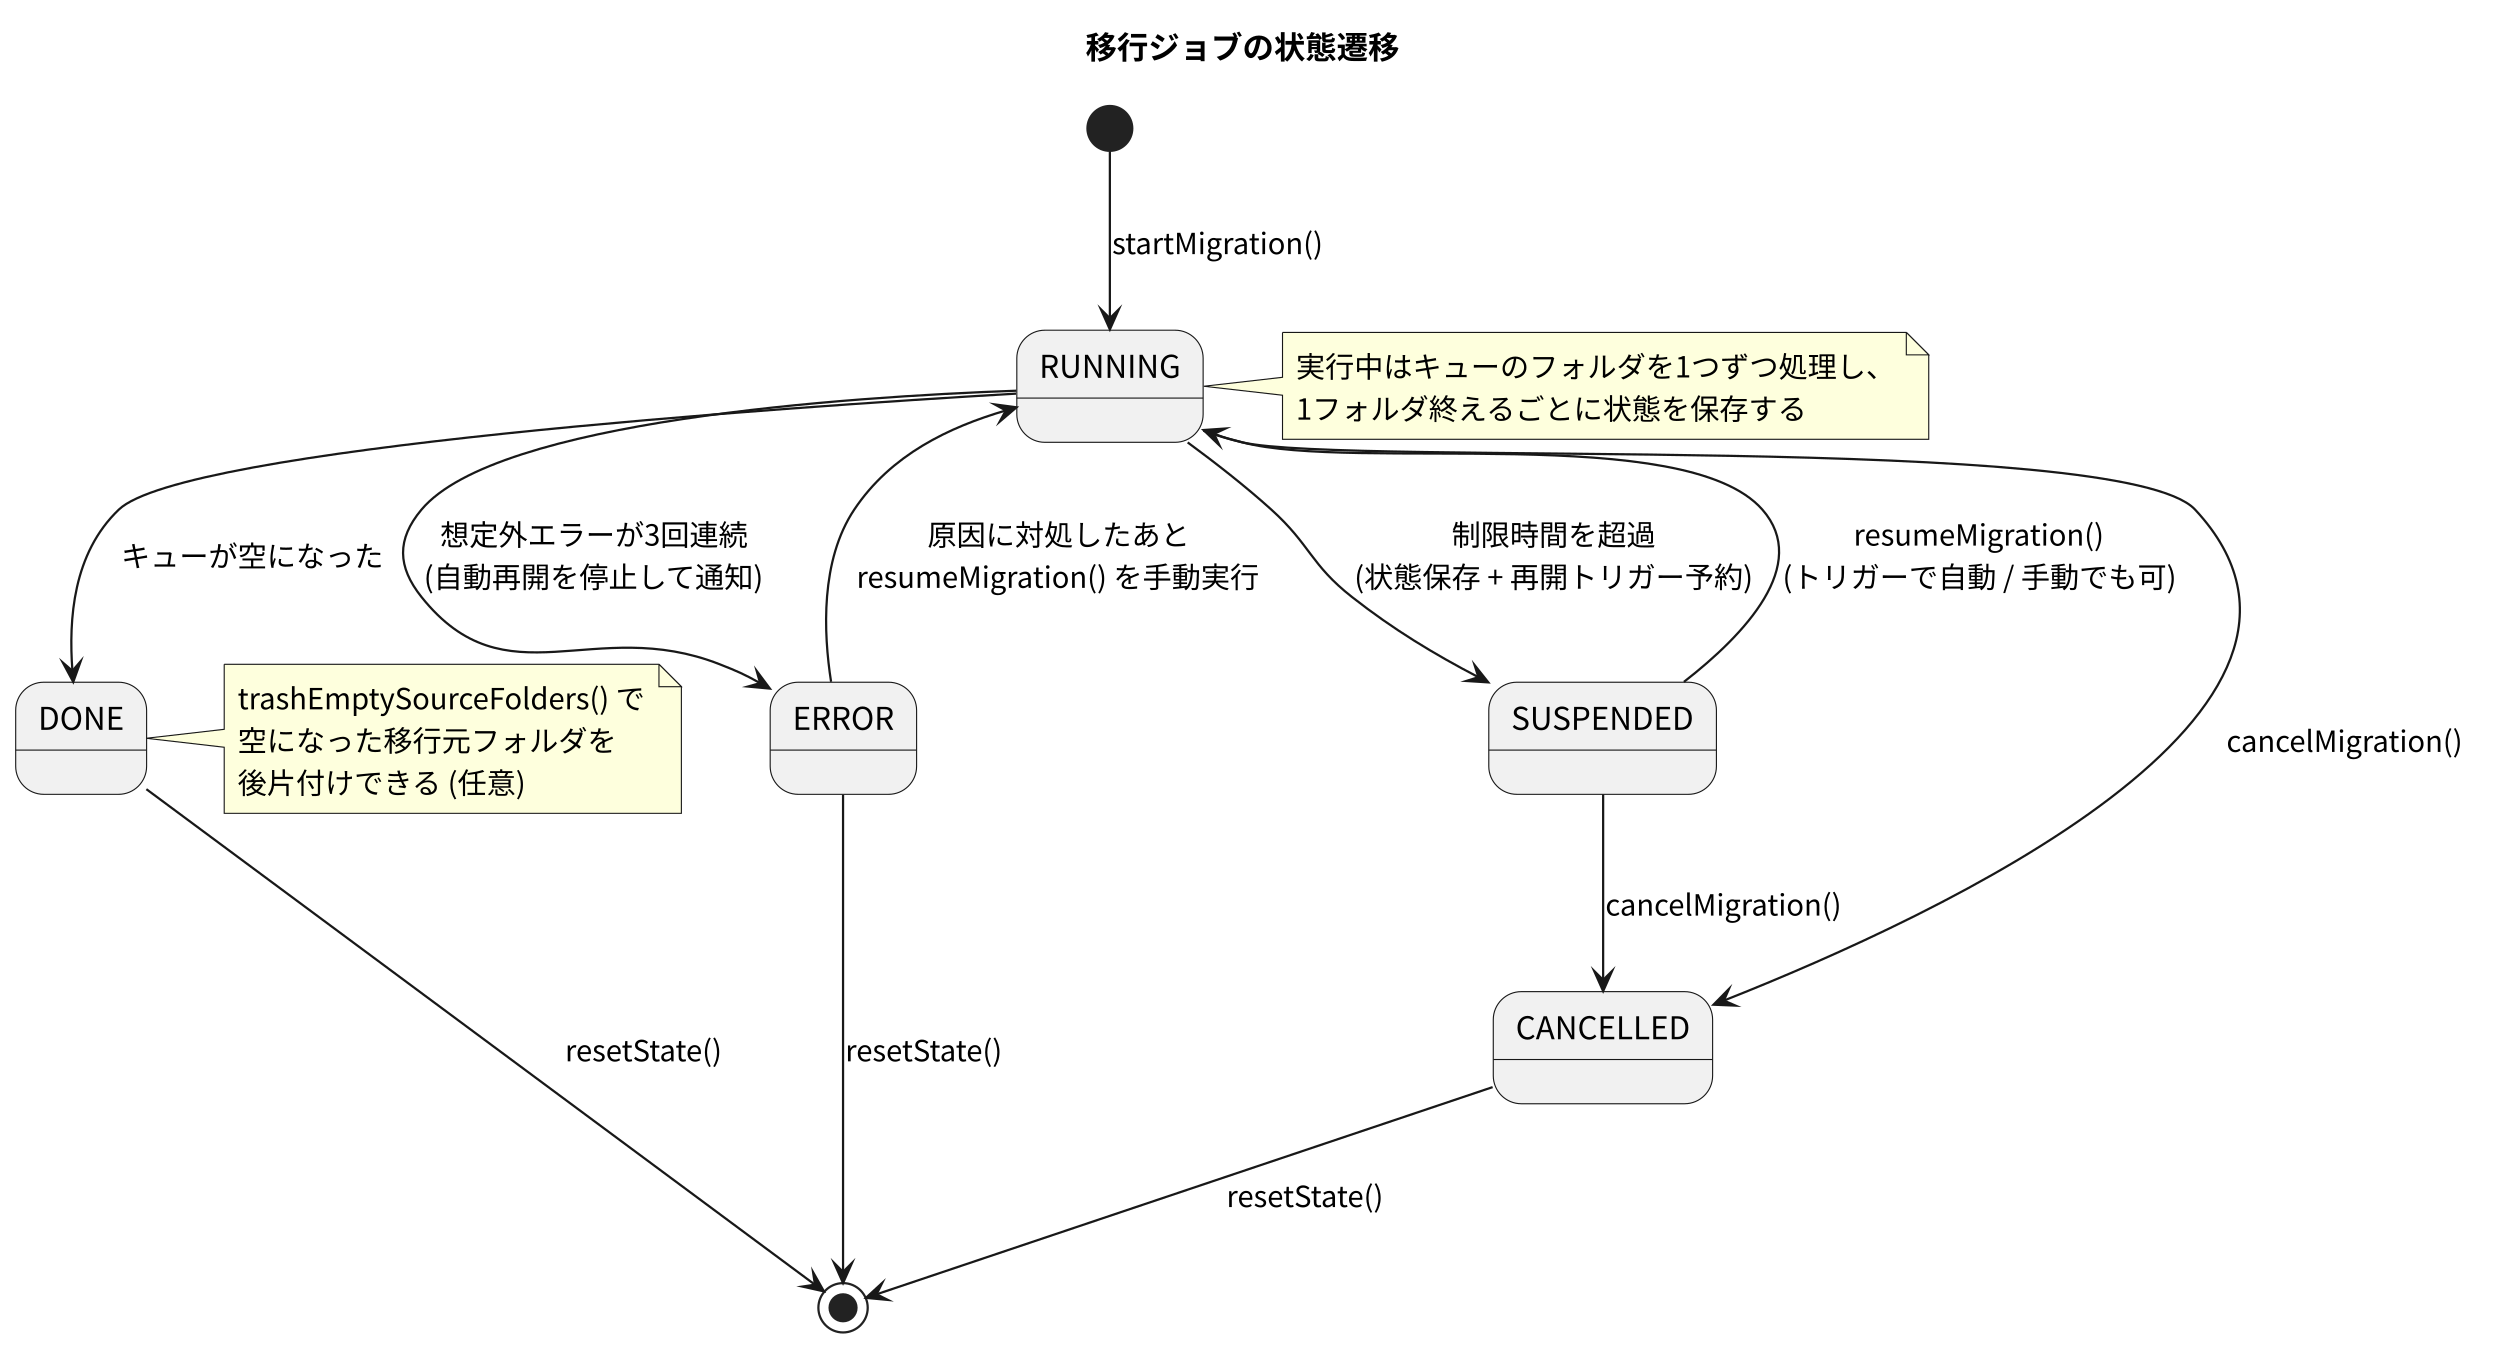
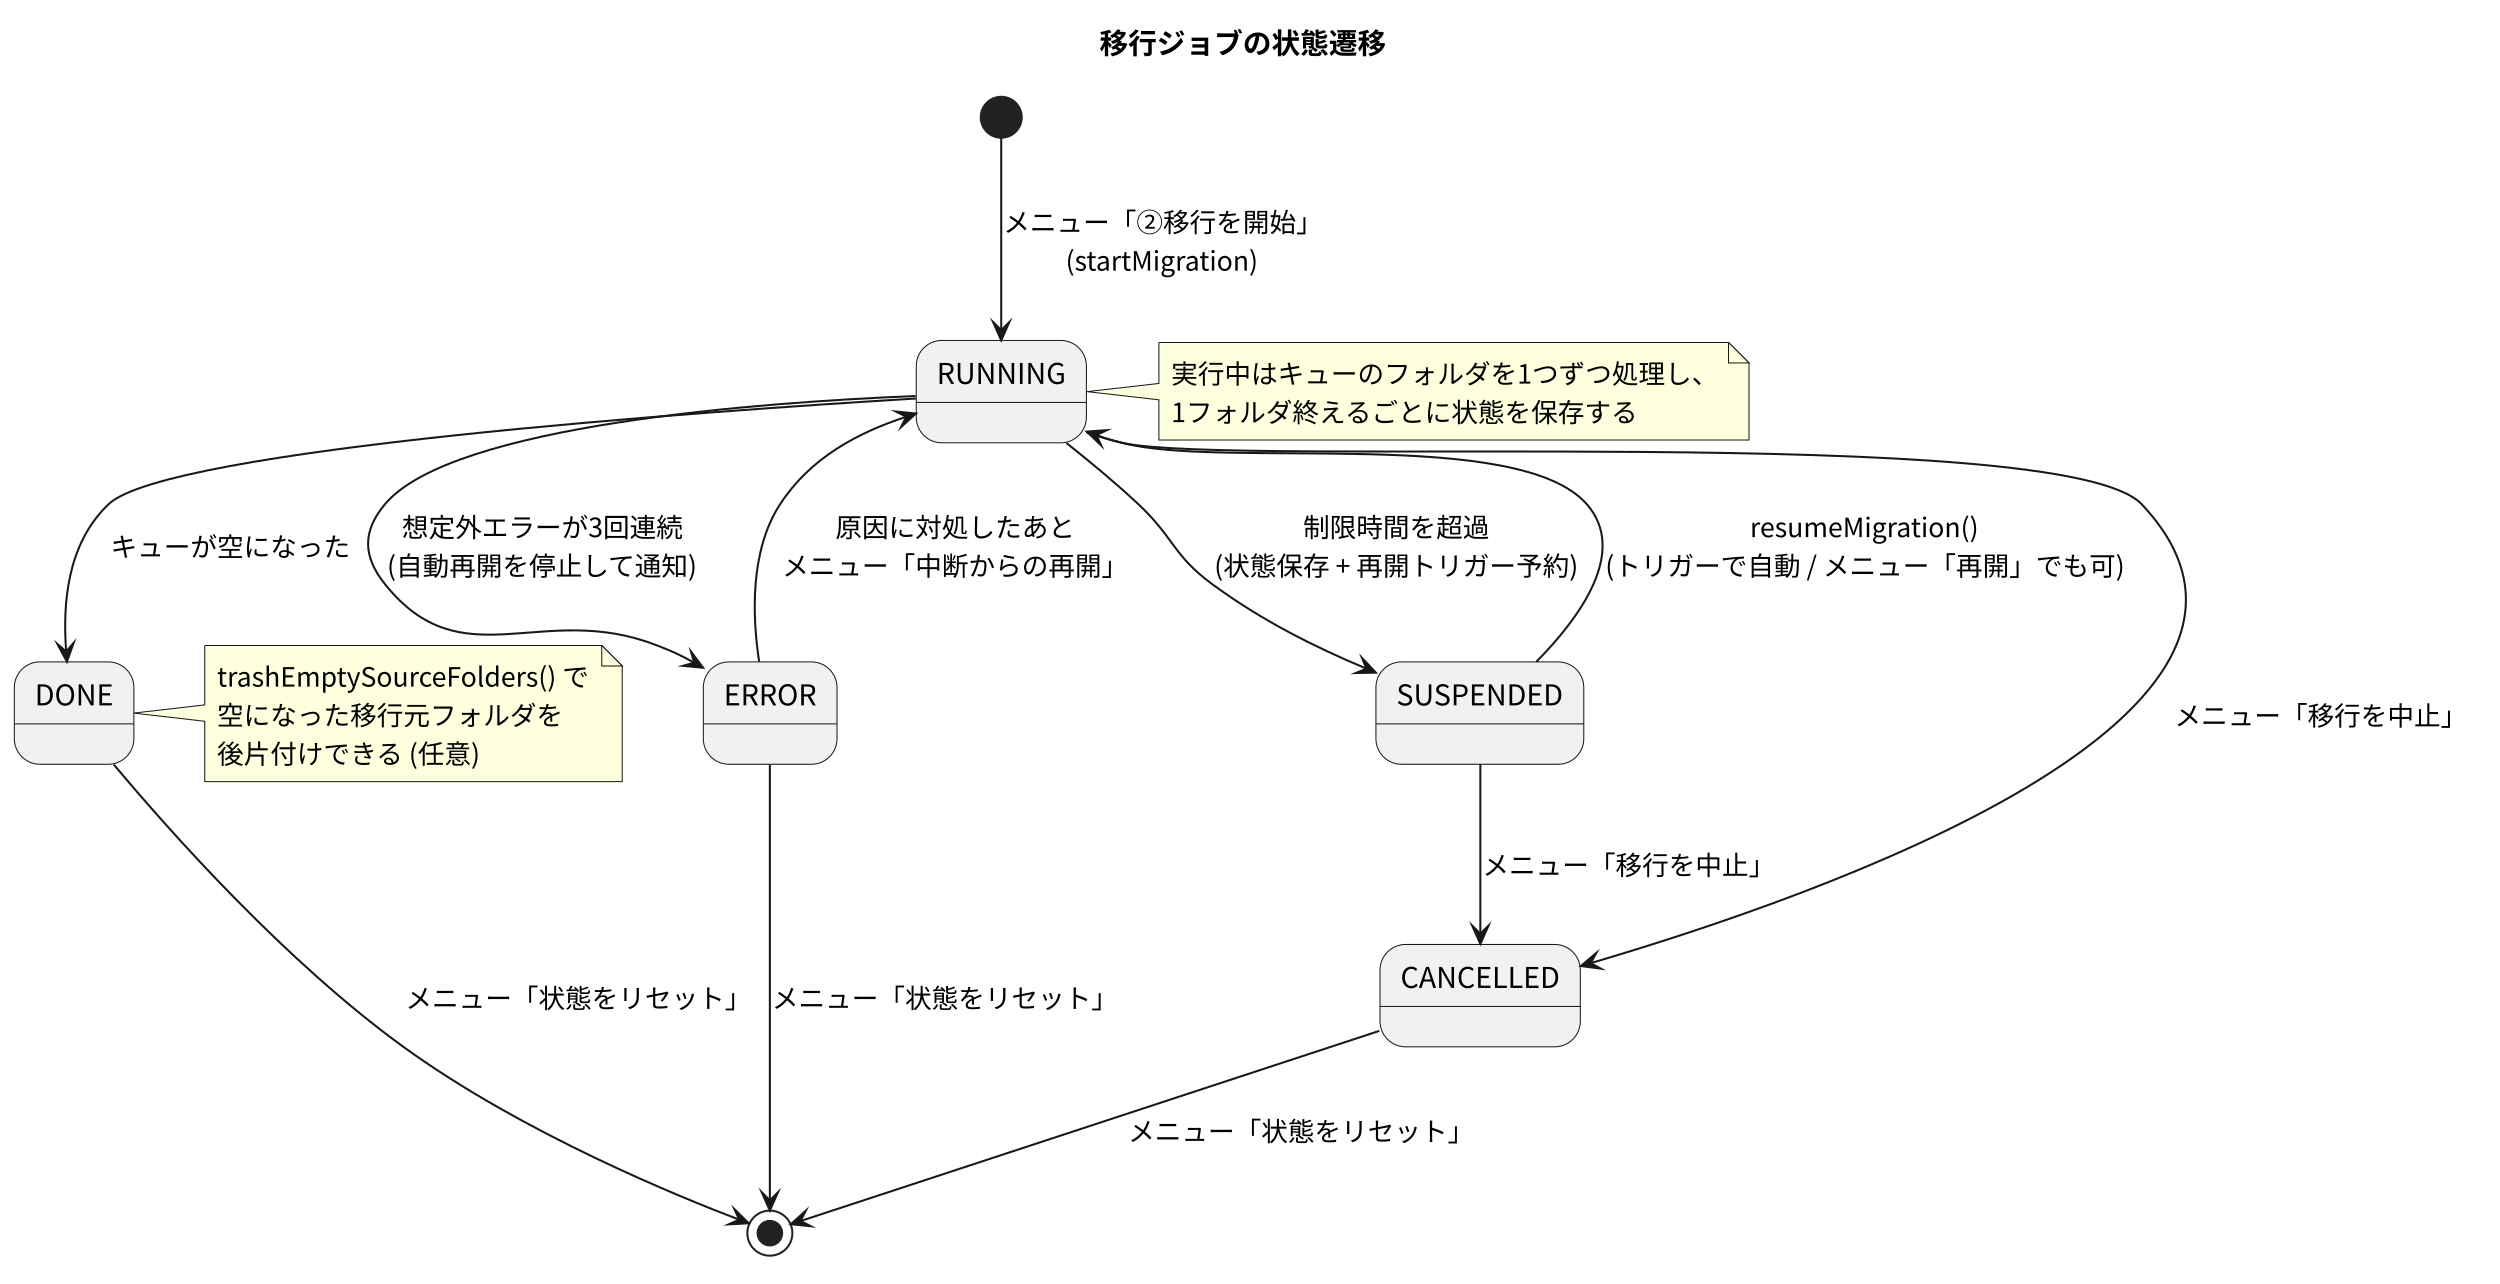
- <svg xmlns="http://www.w3.org/2000/svg" contentStyleType="text/css" data-diagram-type="STATE" height="608px" preserveAspectRatio="none" style="width:1115px;height:608px;background:#FFFFFF;" version="1.1" viewBox="0 0 1115 608" width="1115px" zoomAndPan="magnify">
+ <svg xmlns="http://www.w3.org/2000/svg" contentStyleType="text/css" data-diagram-type="STATE" height="627px" preserveAspectRatio="none" style="width:1221px;height:627px;background:#FFFFFF;" version="1.1" viewBox="0 0 1221 627" width="1221px" zoomAndPan="magnify">
  <defs />
  <g>
    <g class="title" data-source-line="3">
-       <text fill="#000000" font-family="'Noto Sans CJK JP'" font-size="14" font-weight="700" lengthAdjust="spacing" textLength="139.999" x="484.151" y="26.24">移行ジョブの状態遷移</text>
+       <text fill="#000000" font-family="'Noto Sans CJK JP'" font-size="14" font-weight="700" lengthAdjust="spacing" textLength="139.999" x="537" y="26.24">移行ジョブの状態遷移</text>
    </g>
    <g class="start_entity" data-qualified-name=".start." data-source-line="5" id="ent0001">
-       <ellipse cx="495" cy="57.272" fill="#222222" rx="10" ry="10" style="stroke:#222222;stroke-width:1;" />
+       <ellipse cx="489" cy="57.272" fill="#222222" rx="10" ry="10" style="stroke:#222222;stroke-width:1;" />
    </g>
    <g class="entity" data-qualified-name="RUNNING" data-source-line="5" id="ent0002">
-       <rect fill="#F1F1F1" height="50" rx="12.5" ry="12.5" style="stroke:#181818;stroke-width:0.5;" width="83.098" x="453.5" y="147.272" />
-       <line style="stroke:#181818;stroke-width:0.5;" x1="453.5" x2="536.598" y1="177.544" y2="177.544" />
-       <text fill="#000000" font-family="'Noto Sans CJK JP'" font-size="14" lengthAdjust="spacing" textLength="63.098" x="463.5" y="168.512">RUNNING</text>
+       <rect fill="#F1F1F1" height="50" rx="12.5" ry="12.5" style="stroke:#181818;stroke-width:0.5;" width="83.098" x="447.5" y="166.272" />
+       <line style="stroke:#181818;stroke-width:0.5;" x1="447.5" x2="530.598" y1="196.544" y2="196.544" />
+       <text fill="#000000" font-family="'Noto Sans CJK JP'" font-size="14" lengthAdjust="spacing" textLength="63.098" x="457.5" y="187.512">RUNNING</text>
    </g>
    <g class="entity" data-qualified-name="SUSPENDED" data-source-line="7" id="ent0004">
-       <rect fill="#F1F1F1" height="50" rx="12.5" ry="12.5" style="stroke:#181818;stroke-width:0.5;" width="101.522" x="664" y="304.272" />
-       <line style="stroke:#181818;stroke-width:0.5;" x1="664" x2="765.522" y1="334.544" y2="334.544" />
-       <text fill="#000000" font-family="'Noto Sans CJK JP'" font-size="14" lengthAdjust="spacing" textLength="81.522" x="674" y="325.512">SUSPENDED</text>
+       <rect fill="#F1F1F1" height="50" rx="12.5" ry="12.5" style="stroke:#181818;stroke-width:0.5;" width="101.522" x="672" y="323.272" />
+       <line style="stroke:#181818;stroke-width:0.5;" x1="672" x2="773.522" y1="353.544" y2="353.544" />
+       <text fill="#000000" font-family="'Noto Sans CJK JP'" font-size="14" lengthAdjust="spacing" textLength="81.522" x="682" y="344.512">SUSPENDED</text>
    </g>
    <g class="entity" data-qualified-name="DONE" data-source-line="9" id="ent0007">
-       <rect fill="#F1F1F1" height="50" rx="12.5" ry="12.5" style="stroke:#181818;stroke-width:0.5;" width="58.388" x="7" y="304.272" />
-       <line style="stroke:#181818;stroke-width:0.5;" x1="7" x2="65.388" y1="334.544" y2="334.544" />
-       <text fill="#000000" font-family="'Noto Sans CJK JP'" font-size="14" lengthAdjust="spacing" textLength="38.388" x="17" y="325.512">DONE</text>
+       <rect fill="#F1F1F1" height="50" rx="12.5" ry="12.5" style="stroke:#181818;stroke-width:0.5;" width="58.388" x="7" y="323.272" />
+       <line style="stroke:#181818;stroke-width:0.5;" x1="7" x2="65.388" y1="353.544" y2="353.544" />
+       <text fill="#000000" font-family="'Noto Sans CJK JP'" font-size="14" lengthAdjust="spacing" textLength="38.388" x="17" y="344.512">DONE</text>
    </g>
    <g class="entity" data-qualified-name="ERROR" data-source-line="10" id="ent0009">
-       <rect fill="#F1F1F1" height="50" rx="12.5" ry="12.5" style="stroke:#181818;stroke-width:0.5;" width="65.304" x="343.5" y="304.272" />
-       <line style="stroke:#181818;stroke-width:0.5;" x1="343.5" x2="408.804" y1="334.544" y2="334.544" />
-       <text fill="#000000" font-family="'Noto Sans CJK JP'" font-size="14" lengthAdjust="spacing" textLength="45.304" x="353.5" y="325.512">ERROR</text>
+       <rect fill="#F1F1F1" height="50" rx="12.5" ry="12.5" style="stroke:#181818;stroke-width:0.5;" width="65.304" x="343.5" y="323.272" />
+       <line style="stroke:#181818;stroke-width:0.5;" x1="343.5" x2="408.804" y1="353.544" y2="353.544" />
+       <text fill="#000000" font-family="'Noto Sans CJK JP'" font-size="14" lengthAdjust="spacing" textLength="45.304" x="353.5" y="344.512">ERROR</text>
    </g>
    <g class="entity" data-qualified-name="CANCELLED" data-source-line="12" id="ent0012">
-       <rect fill="#F1F1F1" height="50" rx="12.5" ry="12.5" style="stroke:#181818;stroke-width:0.5;" width="97.826" x="666" y="442.272" />
-       <line style="stroke:#181818;stroke-width:0.5;" x1="666" x2="763.826" y1="472.544" y2="472.544" />
-       <text fill="#000000" font-family="'Noto Sans CJK JP'" font-size="14" lengthAdjust="spacing" textLength="77.826" x="676" y="463.512">CANCELLED</text>
+       <rect fill="#F1F1F1" height="50" rx="12.5" ry="12.5" style="stroke:#181818;stroke-width:0.5;" width="97.826" x="674" y="461.272" />
+       <line style="stroke:#181818;stroke-width:0.5;" x1="674" x2="771.826" y1="491.544" y2="491.544" />
+       <text fill="#000000" font-family="'Noto Sans CJK JP'" font-size="14" lengthAdjust="spacing" textLength="77.826" x="684" y="482.512">CANCELLED</text>
    </g>
    <g class="end_entity" data-qualified-name=".end." data-source-line="14" id="ent0015">
-       <ellipse cx="376" cy="583.272" fill="none" rx="11" ry="11" style="stroke:#222222;stroke-width:1;" />
-       <ellipse cx="376" cy="583.272" fill="#222222" rx="6" ry="6" style="stroke:#222222;stroke-width:1;" />
+       <ellipse cx="376" cy="602.272" fill="none" rx="11" ry="11" style="stroke:#222222;stroke-width:1;" />
+       <ellipse cx="376" cy="602.272" fill="#222222" rx="6" ry="6" style="stroke:#222222;stroke-width:1;" />
    </g>
    <g class="entity" data-qualified-name="GMN19" data-source-line="19" id="ent0020">
-       <path d="M572,148.272 L572,168.272 L536.87,172.272 L572,176.272 L572,195.92 A0,0 0 0 0 572,195.92 L860.215,195.92 A0,0 0 0 0 860.215,195.92 L860.215,158.272 L850.215,148.272 L572,148.272 A0,0 0 0 0 572,148.272" fill="#FEFFDD" style="stroke:#181818;stroke-width:0.5;" />
-       <path d="M850.215,148.272 L850.215,158.272 L860.215,158.272 L850.215,148.272" fill="#FEFFDD" style="stroke:#181818;stroke-width:0.5;" />
-       <text fill="#000000" font-family="'Noto Sans CJK JP'" font-size="13" lengthAdjust="spacing" textLength="267.215" x="578" y="168.352">実行中はキューのフォルダを1つずつ処理し、</text>
-       <text fill="#000000" font-family="'Noto Sans CJK JP'" font-size="13" lengthAdjust="spacing" textLength="228.215" x="578" y="187.176">1フォルダ終えるごとに状態を保存する</text>
+       <path d="M566,167.272 L566,187.272 L530.87,191.272 L566,195.272 L566,214.92 A0,0 0 0 0 566,214.92 L854.215,214.92 A0,0 0 0 0 854.215,214.92 L854.215,177.272 L844.215,167.272 L566,167.272 A0,0 0 0 0 566,167.272" fill="#FEFFDD" style="stroke:#181818;stroke-width:0.5;" />
+       <path d="M844.215,167.272 L844.215,177.272 L854.215,177.272 L844.215,167.272" fill="#FEFFDD" style="stroke:#181818;stroke-width:0.5;" />
+       <text fill="#000000" font-family="'Noto Sans CJK JP'" font-size="13" lengthAdjust="spacing" textLength="267.215" x="572" y="187.352">実行中はキューのフォルダを1つずつ処理し、</text>
+       <text fill="#000000" font-family="'Noto Sans CJK JP'" font-size="13" lengthAdjust="spacing" textLength="228.215" x="572" y="206.176">1フォルダ終えるごとに状態を保存する</text>
    </g>
    <g class="entity" data-qualified-name="GMN22" data-source-line="23" id="ent0023">
-       <path d="M100,296.272 L100,325.272 L65.18,329.272 L100,333.272 L100,362.744 A0,0 0 0 0 100,362.744 L303.897,362.744 A0,0 0 0 0 303.897,362.744 L303.897,306.272 L293.897,296.272 L100,296.272 A0,0 0 0 0 100,296.272" fill="#FEFFDD" style="stroke:#181818;stroke-width:0.5;" />
-       <path d="M293.897,296.272 L293.897,306.272 L303.897,306.272 L293.897,296.272" fill="#FEFFDD" style="stroke:#181818;stroke-width:0.5;" />
-       <text fill="#000000" font-family="'Noto Sans CJK JP'" font-size="13" lengthAdjust="spacing" textLength="182.897" x="106" y="316.352">trashEmptySourceFolders() で</text>
-       <text fill="#000000" font-family="'Noto Sans CJK JP'" font-size="13" lengthAdjust="spacing" textLength="169" x="106" y="335.176">空になった移行元フォルダを</text>
-       <text fill="#000000" font-family="'Noto Sans CJK JP'" font-size="13" lengthAdjust="spacing" textLength="128.7" x="106" y="354">後片付けできる (任意)</text>
+       <path d="M100,315.272 L100,344.272 L65.18,348.272 L100,352.272 L100,381.744 A0,0 0 0 0 100,381.744 L303.897,381.744 A0,0 0 0 0 303.897,381.744 L303.897,325.272 L293.897,315.272 L100,315.272 A0,0 0 0 0 100,315.272" fill="#FEFFDD" style="stroke:#181818;stroke-width:0.5;" />
+       <path d="M293.897,315.272 L293.897,325.272 L303.897,325.272 L293.897,315.272" fill="#FEFFDD" style="stroke:#181818;stroke-width:0.5;" />
+       <text fill="#000000" font-family="'Noto Sans CJK JP'" font-size="13" lengthAdjust="spacing" textLength="182.897" x="106" y="335.352">trashEmptySourceFolders() で</text>
+       <text fill="#000000" font-family="'Noto Sans CJK JP'" font-size="13" lengthAdjust="spacing" textLength="169" x="106" y="354.176">空になった移行元フォルダを</text>
+       <text fill="#000000" font-family="'Noto Sans CJK JP'" font-size="13" lengthAdjust="spacing" textLength="128.7" x="106" y="373">後片付けできる (任意)</text>
    </g>
    <g class="link" data-entity-1="ent0001" data-entity-2="ent0002" data-link-type="dependency" data-source-line="5" id="lnk3">
-       <path d="M495,67.522 C495,84.702 495,117.062 495,141.942" fill="none" id="*start*-to-RUNNING" style="stroke:#181818;stroke-width:1;" />
-       <polygon fill="#181818" points="495,146.942,499,137.942,495,141.942,491,137.942,495,146.942" style="stroke:#181818;stroke-width:1;stroke-linejoin:miter;stroke-miterlimit:10;" />
-       <text fill="#000000" font-family="'Noto Sans CJK JP'" font-size="13" lengthAdjust="spacing" textLength="95.147" x="496" y="113.352">startMigration()</text>
+       <path d="M489,67.342 C489,87.502 489,131.552 489,161.242" fill="none" id="*start*-to-RUNNING" style="stroke:#181818;stroke-width:1;" />
+       <polygon fill="#181818" points="489,166.242,493,157.242,489,161.242,485,157.242,489,166.242" style="stroke:#181818;stroke-width:1;stroke-linejoin:miter;stroke-miterlimit:10;" />
+       <text fill="#000000" font-family="'Noto Sans CJK JP'" font-size="13" lengthAdjust="spacing" textLength="156" x="490" y="113.352">メニュー「②移行を開始」</text>
+       <text fill="#000000" font-family="'Noto Sans CJK JP'" font-size="13" lengthAdjust="spacing" textLength="95.147" x="520.427" y="132.176">(startMigration)</text>
    </g>
    <g class="link" data-entity-1="ent0002" data-entity-2="ent0004" data-link-type="dependency" data-source-line="7" id="lnk5">
-       <path d="M529.7,197.322 C541.88,206.272 555.4,216.802 567,227.272 C584.51,243.082 584.44,251.712 603,266.272 C621.53,280.822 639.489,291.635 659.359,302.025" fill="none" id="RUNNING-to-SUSPENDED" style="stroke:#181818;stroke-width:1;" />
-       <polygon fill="#181818" points="663.79,304.342,657.668,296.627,659.359,302.025,653.961,303.716,663.79,304.342" style="stroke:#181818;stroke-width:1;stroke-linejoin:miter;stroke-miterlimit:10;" />
-       <text fill="#000000" font-family="'Noto Sans CJK JP'" font-size="13" lengthAdjust="spacing" textLength="91" x="647.413" y="243.352">制限時間を超過</text>
-       <text fill="#000000" font-family="'Noto Sans CJK JP'" font-size="13" lengthAdjust="spacing" textLength="177.827" x="604" y="262.176">(状態保存 + 再開トリガー予約)</text>
+       <path d="M520.82,216.352 C532.23,225.382 544.98,235.962 556,246.272 C573.23,262.382 572.99,271.302 592,285.272 C616.33,303.152 642.029,315.959 667.359,326.579" fill="none" id="RUNNING-to-SUSPENDED" style="stroke:#181818;stroke-width:1;" />
+       <polygon fill="#181818" points="671.97,328.512,665.217,321.343,667.359,326.579,662.123,328.721,671.97,328.512" style="stroke:#181818;stroke-width:1;stroke-linejoin:miter;stroke-miterlimit:10;" />
+       <text fill="#000000" font-family="'Noto Sans CJK JP'" font-size="13" lengthAdjust="spacing" textLength="91" x="636.413" y="262.352">制限時間を超過</text>
+       <text fill="#000000" font-family="'Noto Sans CJK JP'" font-size="13" lengthAdjust="spacing" textLength="177.827" x="593" y="281.176">(状態保存 + 再開トリガー予約)</text>
    </g>
    <g class="link" data-entity-1="ent0004" data-entity-2="ent0002" data-link-type="dependency" data-source-line="8" id="lnk6">
-       <path d="M751.01,304.132 C778.25,282.962 807.58,251.822 786,227.272 C751.68,188.232 604.27,210.512 554,197.272 C548.33,195.782 547.178,195.583 541.468,193.503" fill="none" id="SUSPENDED-to-RUNNING" style="stroke:#181818;stroke-width:1;" />
-       <polygon fill="#181818" points="536.77,191.792,543.857,198.631,541.468,193.503,546.596,191.114,536.77,191.792" style="stroke:#181818;stroke-width:1;stroke-linejoin:miter;stroke-miterlimit:10;" />
-       <text fill="#000000" font-family="'Noto Sans CJK JP'" font-size="13" lengthAdjust="spacing" textLength="112.359" x="826.675" y="243.352">resumeMigration()</text>
-       <text fill="#000000" font-family="'Noto Sans CJK JP'" font-size="13" lengthAdjust="spacing" textLength="175.708" x="795" y="262.176">(トリガーで自動 / 手動でも可)</text>
+       <path d="M750.3,323.252 C771.84,301.442 795.15,269.262 775,246.272 C741.46,208.012 597.19,229.302 548,216.272 C542.33,214.772 541.189,214.571 535.469,212.491" fill="none" id="SUSPENDED-to-RUNNING" style="stroke:#181818;stroke-width:1;" />
+       <polygon fill="#181818" points="530.77,210.782,537.861,217.617,535.469,212.491,540.595,210.098,530.77,210.782" style="stroke:#181818;stroke-width:1;stroke-linejoin:miter;stroke-miterlimit:10;" />
+       <text fill="#000000" font-family="'Noto Sans CJK JP'" font-size="13" lengthAdjust="spacing" textLength="112.359" x="854.675" y="262.352">resumeMigration()</text>
+       <text fill="#000000" font-family="'Noto Sans CJK JP'" font-size="13" lengthAdjust="spacing" textLength="253.708" x="784" y="281.176">(トリガーで自動 / メニュー「再開」でも可)</text>
    </g>
    <g class="link" data-entity-1="ent0002" data-entity-2="ent0007" data-link-type="dependency" data-source-line="9" id="lnk8">
-       <path d="M453.16,175.562 C348.49,181.692 81.68,199.862 53,227.272 C32.56,246.802 30.579,276.056 32.299,299.186" fill="none" id="RUNNING-to-DONE" style="stroke:#181818;stroke-width:1;" />
-       <polygon fill="#181818" points="32.67,304.172,35.992,294.9,32.299,299.186,28.014,295.493,32.67,304.172" style="stroke:#181818;stroke-width:1;stroke-linejoin:miter;stroke-miterlimit:10;" />
-       <text fill="#000000" font-family="'Noto Sans CJK JP'" font-size="13" lengthAdjust="spacing" textLength="117" x="54" y="252.852">キューが空になった</text>
+       <path d="M447.34,194.632 C343.84,200.872 81.24,219.242 53,246.272 C32.58,265.822 30.601,295.065 32.311,318.195" fill="none" id="RUNNING-to-DONE" style="stroke:#181818;stroke-width:1;" />
+       <polygon fill="#181818" points="32.68,323.182,36.006,313.911,32.311,318.195,28.027,314.501,32.68,323.182" style="stroke:#181818;stroke-width:1;stroke-linejoin:miter;stroke-miterlimit:10;" />
+       <text fill="#000000" font-family="'Noto Sans CJK JP'" font-size="13" lengthAdjust="spacing" textLength="117" x="54" y="271.852">キューが空になった</text>
    </g>
    <g class="link" data-entity-1="ent0002" data-entity-2="ent0009" data-link-type="dependency" data-source-line="10" id="lnk10">
-       <path d="M453.29,174.252 C377.39,177.002 221.4,187.482 188,227.272 C176.86,240.552 177.18,252.732 188,266.272 C225.84,313.602 264.6,274.112 321,296.272 C328.51,299.222 331.839,300.647 339.009,304.667" fill="none" id="RUNNING-to-ERROR" style="stroke:#181818;stroke-width:1;" />
-       <polygon fill="#181818" points="343.37,307.112,337.476,299.221,339.009,304.667,333.563,306.2,343.37,307.112" style="stroke:#181818;stroke-width:1;stroke-linejoin:miter;stroke-miterlimit:10;" />
-       <text fill="#000000" font-family="'Noto Sans CJK JP'" font-size="13" lengthAdjust="spacing" textLength="137.215" x="196.286" y="243.352">想定外エラーが3回連続</text>
-       <text fill="#000000" font-family="'Noto Sans CJK JP'" font-size="13" lengthAdjust="spacing" textLength="151.788" x="189" y="262.176">(自動再開を停止して通知)</text>
+       <path d="M447.22,193.412 C372.47,196.432 220.58,207.332 188,246.272 C176.88,259.562 177.18,271.732 188,285.272 C225.84,332.602 264.6,293.112 321,315.272 C328.51,318.222 331.839,319.647 339.009,323.667" fill="none" id="RUNNING-to-ERROR" style="stroke:#181818;stroke-width:1;" />
+       <polygon fill="#181818" points="343.37,326.112,337.476,318.221,339.009,323.667,333.563,325.2,343.37,326.112" style="stroke:#181818;stroke-width:1;stroke-linejoin:miter;stroke-miterlimit:10;" />
+       <text fill="#000000" font-family="'Noto Sans CJK JP'" font-size="13" lengthAdjust="spacing" textLength="137.215" x="196.286" y="262.352">想定外エラーが3回連続</text>
+       <text fill="#000000" font-family="'Noto Sans CJK JP'" font-size="13" lengthAdjust="spacing" textLength="151.788" x="189" y="281.176">(自動再開を停止して通知)</text>
    </g>
    <g class="link" data-entity-1="ent0009" data-entity-2="ent0002" data-link-type="dependency" data-source-line="11" id="lnk11">
-       <path d="M370.66,304.082 C367.24,282.152 365.88,249.902 381,227.272 C397.36,202.782 423.203,190.531 448.593,183.071" fill="none" id="ERROR-to-RUNNING" style="stroke:#181818;stroke-width:1;" />
-       <polygon fill="#181818" points="453.39,181.662,443.627,180.361,448.593,183.071,445.883,188.037,453.39,181.662" style="stroke:#181818;stroke-width:1;stroke-linejoin:miter;stroke-miterlimit:10;" />
-       <text fill="#000000" font-family="'Noto Sans CJK JP'" font-size="13" lengthAdjust="spacing" textLength="117" x="413.635" y="243.352">原因に対処したあと</text>
-       <text fill="#000000" font-family="'Noto Sans CJK JP'" font-size="13" lengthAdjust="spacing" textLength="180.271" x="382" y="262.176">resumeMigration() を手動実行</text>
+       <path d="M370.77,323.152 C367.43,301.282 366.13,269.062 381,246.272 C395.95,223.362 418.983,211.353 442.613,203.533" fill="none" id="ERROR-to-RUNNING" style="stroke:#181818;stroke-width:1;" />
+       <polygon fill="#181818" points="447.36,201.962,437.559,200.992,442.613,203.533,440.072,208.587,447.36,201.962" style="stroke:#181818;stroke-width:1;stroke-linejoin:miter;stroke-miterlimit:10;" />
+       <text fill="#000000" font-family="'Noto Sans CJK JP'" font-size="13" lengthAdjust="spacing" textLength="117" x="408" y="262.352">原因に対処したあと</text>
+       <text fill="#000000" font-family="'Noto Sans CJK JP'" font-size="13" lengthAdjust="spacing" textLength="169" x="382" y="281.176">メニュー「中断からの再開」</text>
    </g>
    <g class="link" data-entity-1="ent0002" data-entity-2="ent0012" data-link-type="dependency" data-source-line="12" id="lnk13">
-       <path d="M536.69,192.112 C542.42,194.142 548.29,195.942 554,197.272 C600.11,207.992 946.73,192.642 979,227.272 C1061.93,316.262 866.1,407.793 768.86,446.253" fill="none" id="RUNNING-to-CANCELLED" style="stroke:#181818;stroke-width:1;" />
-       <polygon fill="#181818" points="764.21,448.092,774.05,448.501,768.86,446.253,771.108,441.062,764.21,448.092" style="stroke:#181818;stroke-width:1;stroke-linejoin:miter;stroke-miterlimit:10;" />
-       <text fill="#000000" font-family="'Noto Sans CJK JP'" font-size="13" lengthAdjust="spacing" textLength="106.301" x="993" y="335.352">cancelMigration()</text>
+       <path d="M530.68,211.162 C536.41,213.182 542.28,214.972 548,216.272 C602.06,228.542 1008,205.912 1046,246.272 C1142.84,349.122 889.167,437.392 776.907,470.382" fill="none" id="RUNNING-to-CANCELLED" style="stroke:#181818;stroke-width:1;" />
+       <polygon fill="#181818" points="772.11,471.792,781.873,473.092,776.907,470.382,779.617,465.417,772.11,471.792" style="stroke:#181818;stroke-width:1;stroke-linejoin:miter;stroke-miterlimit:10;" />
+       <text fill="#000000" font-family="'Noto Sans CJK JP'" font-size="13" lengthAdjust="spacing" textLength="143" x="1062" y="354.352">メニュー「移行を中止」</text>
    </g>
    <g class="link" data-entity-1="ent0004" data-entity-2="ent0012" data-link-type="dependency" data-source-line="13" id="lnk14">
-       <path d="M715,354.272 C715,378.982 715,412.272 715,437.052" fill="none" id="SUSPENDED-to-CANCELLED" style="stroke:#181818;stroke-width:1;" />
-       <polygon fill="#181818" points="715,442.052,719,433.052,715,437.052,711,433.052,715,442.052" style="stroke:#181818;stroke-width:1;stroke-linejoin:miter;stroke-miterlimit:10;" />
-       <text fill="#000000" font-family="'Noto Sans CJK JP'" font-size="13" lengthAdjust="spacing" textLength="106.301" x="716" y="408.352">cancelMigration()</text>
+       <path d="M723,373.272 C723,397.982 723,431.272 723,456.052" fill="none" id="SUSPENDED-to-CANCELLED" style="stroke:#181818;stroke-width:1;" />
+       <polygon fill="#181818" points="723,461.052,727,452.052,723,456.052,719,452.052,723,461.052" style="stroke:#181818;stroke-width:1;stroke-linejoin:miter;stroke-miterlimit:10;" />
+       <text fill="#000000" font-family="'Noto Sans CJK JP'" font-size="13" lengthAdjust="spacing" textLength="143" x="724" y="427.352">メニュー「移行を中止」</text>
    </g>
    <g class="link" data-entity-1="ent0007" data-entity-2="ent0015" data-link-type="dependency" data-source-line="14" id="lnk16">
-       <path d="M65.28,351.972 C138.25,406.062 321.313,541.745 363.463,572.975" fill="none" id="DONE-to-*end*" style="stroke:#181818;stroke-width:1;" />
-       <polygon fill="#181818" points="367.48,575.952,362.63,567.38,363.463,572.975,357.867,573.808,367.48,575.952" style="stroke:#181818;stroke-width:1;stroke-linejoin:miter;stroke-miterlimit:10;" />
-       <text fill="#000000" font-family="'Noto Sans CJK JP'" font-size="13" lengthAdjust="spacing" textLength="71.292" x="252" y="473.352">resetState()</text>
+       <path d="M55.58,373.402 C84.03,407.362 139.69,469.732 197,511.272 C255.58,553.732 332.466,584.837 360.986,595.667" fill="none" id="DONE-to-*end*" style="stroke:#181818;stroke-width:1;" />
+       <polygon fill="#181818" points="365.66,597.442,358.666,590.507,360.986,595.667,355.826,597.986,365.66,597.442" style="stroke:#181818;stroke-width:1;stroke-linejoin:miter;stroke-miterlimit:10;" />
+       <text fill="#000000" font-family="'Noto Sans CJK JP'" font-size="13" lengthAdjust="spacing" textLength="169" x="198" y="492.352">メニュー「状態をリセット」</text>
    </g>
    <g class="link" data-entity-1="ent0012" data-entity-2="ent0015" data-link-type="dependency" data-source-line="15" id="lnk17">
-       <path d="M665.71,484.852 C584.54,512.142 432.349,563.328 390.949,577.248" fill="none" id="CANCELLED-to-*end*" style="stroke:#181818;stroke-width:1;" />
-       <polygon fill="#181818" points="386.21,578.842,396.015,579.765,390.949,577.248,393.466,572.182,386.21,578.842" style="stroke:#181818;stroke-width:1;stroke-linejoin:miter;stroke-miterlimit:10;" />
-       <text fill="#000000" font-family="'Noto Sans CJK JP'" font-size="13" lengthAdjust="spacing" textLength="71.292" x="547" y="538.352">resetState()</text>
+       <path d="M673.65,503.482 C590.76,530.712 433.231,582.472 390.99,596.342" fill="none" id="CANCELLED-to-*end*" style="stroke:#181818;stroke-width:1;" />
+       <polygon fill="#181818" points="386.24,597.902,396.039,598.894,390.99,596.342,393.543,591.294,386.24,597.902" style="stroke:#181818;stroke-width:1;stroke-linejoin:miter;stroke-miterlimit:10;" />
+       <text fill="#000000" font-family="'Noto Sans CJK JP'" font-size="13" lengthAdjust="spacing" textLength="169" x="551" y="557.352">メニュー「状態をリセット」</text>
    </g>
    <g class="link" data-entity-1="ent0009" data-entity-2="ent0015" data-link-type="dependency" data-source-line="16" id="lnk18">
-       <path d="M376,354.432 C376,408.142 376,530.602 376,567.252" fill="none" id="ERROR-to-*end*" style="stroke:#181818;stroke-width:1;" />
-       <polygon fill="#181818" points="376,572.252,380,563.252,376,567.252,372,563.252,376,572.252" style="stroke:#181818;stroke-width:1;stroke-linejoin:miter;stroke-miterlimit:10;" />
-       <text fill="#000000" font-family="'Noto Sans CJK JP'" font-size="13" lengthAdjust="spacing" textLength="71.292" x="377" y="473.352">resetState()</text>
+       <path d="M376,373.432 C376,427.142 376,549.602 376,586.252" fill="none" id="ERROR-to-*end*" style="stroke:#181818;stroke-width:1;" />
+       <polygon fill="#181818" points="376,591.252,380,582.252,376,586.252,372,582.252,376,591.252" style="stroke:#181818;stroke-width:1;stroke-linejoin:miter;stroke-miterlimit:10;" />
+       <text fill="#000000" font-family="'Noto Sans CJK JP'" font-size="13" lengthAdjust="spacing" textLength="169" x="377" y="492.352">メニュー「状態をリセット」</text>
    </g>
  </g>
</svg>
